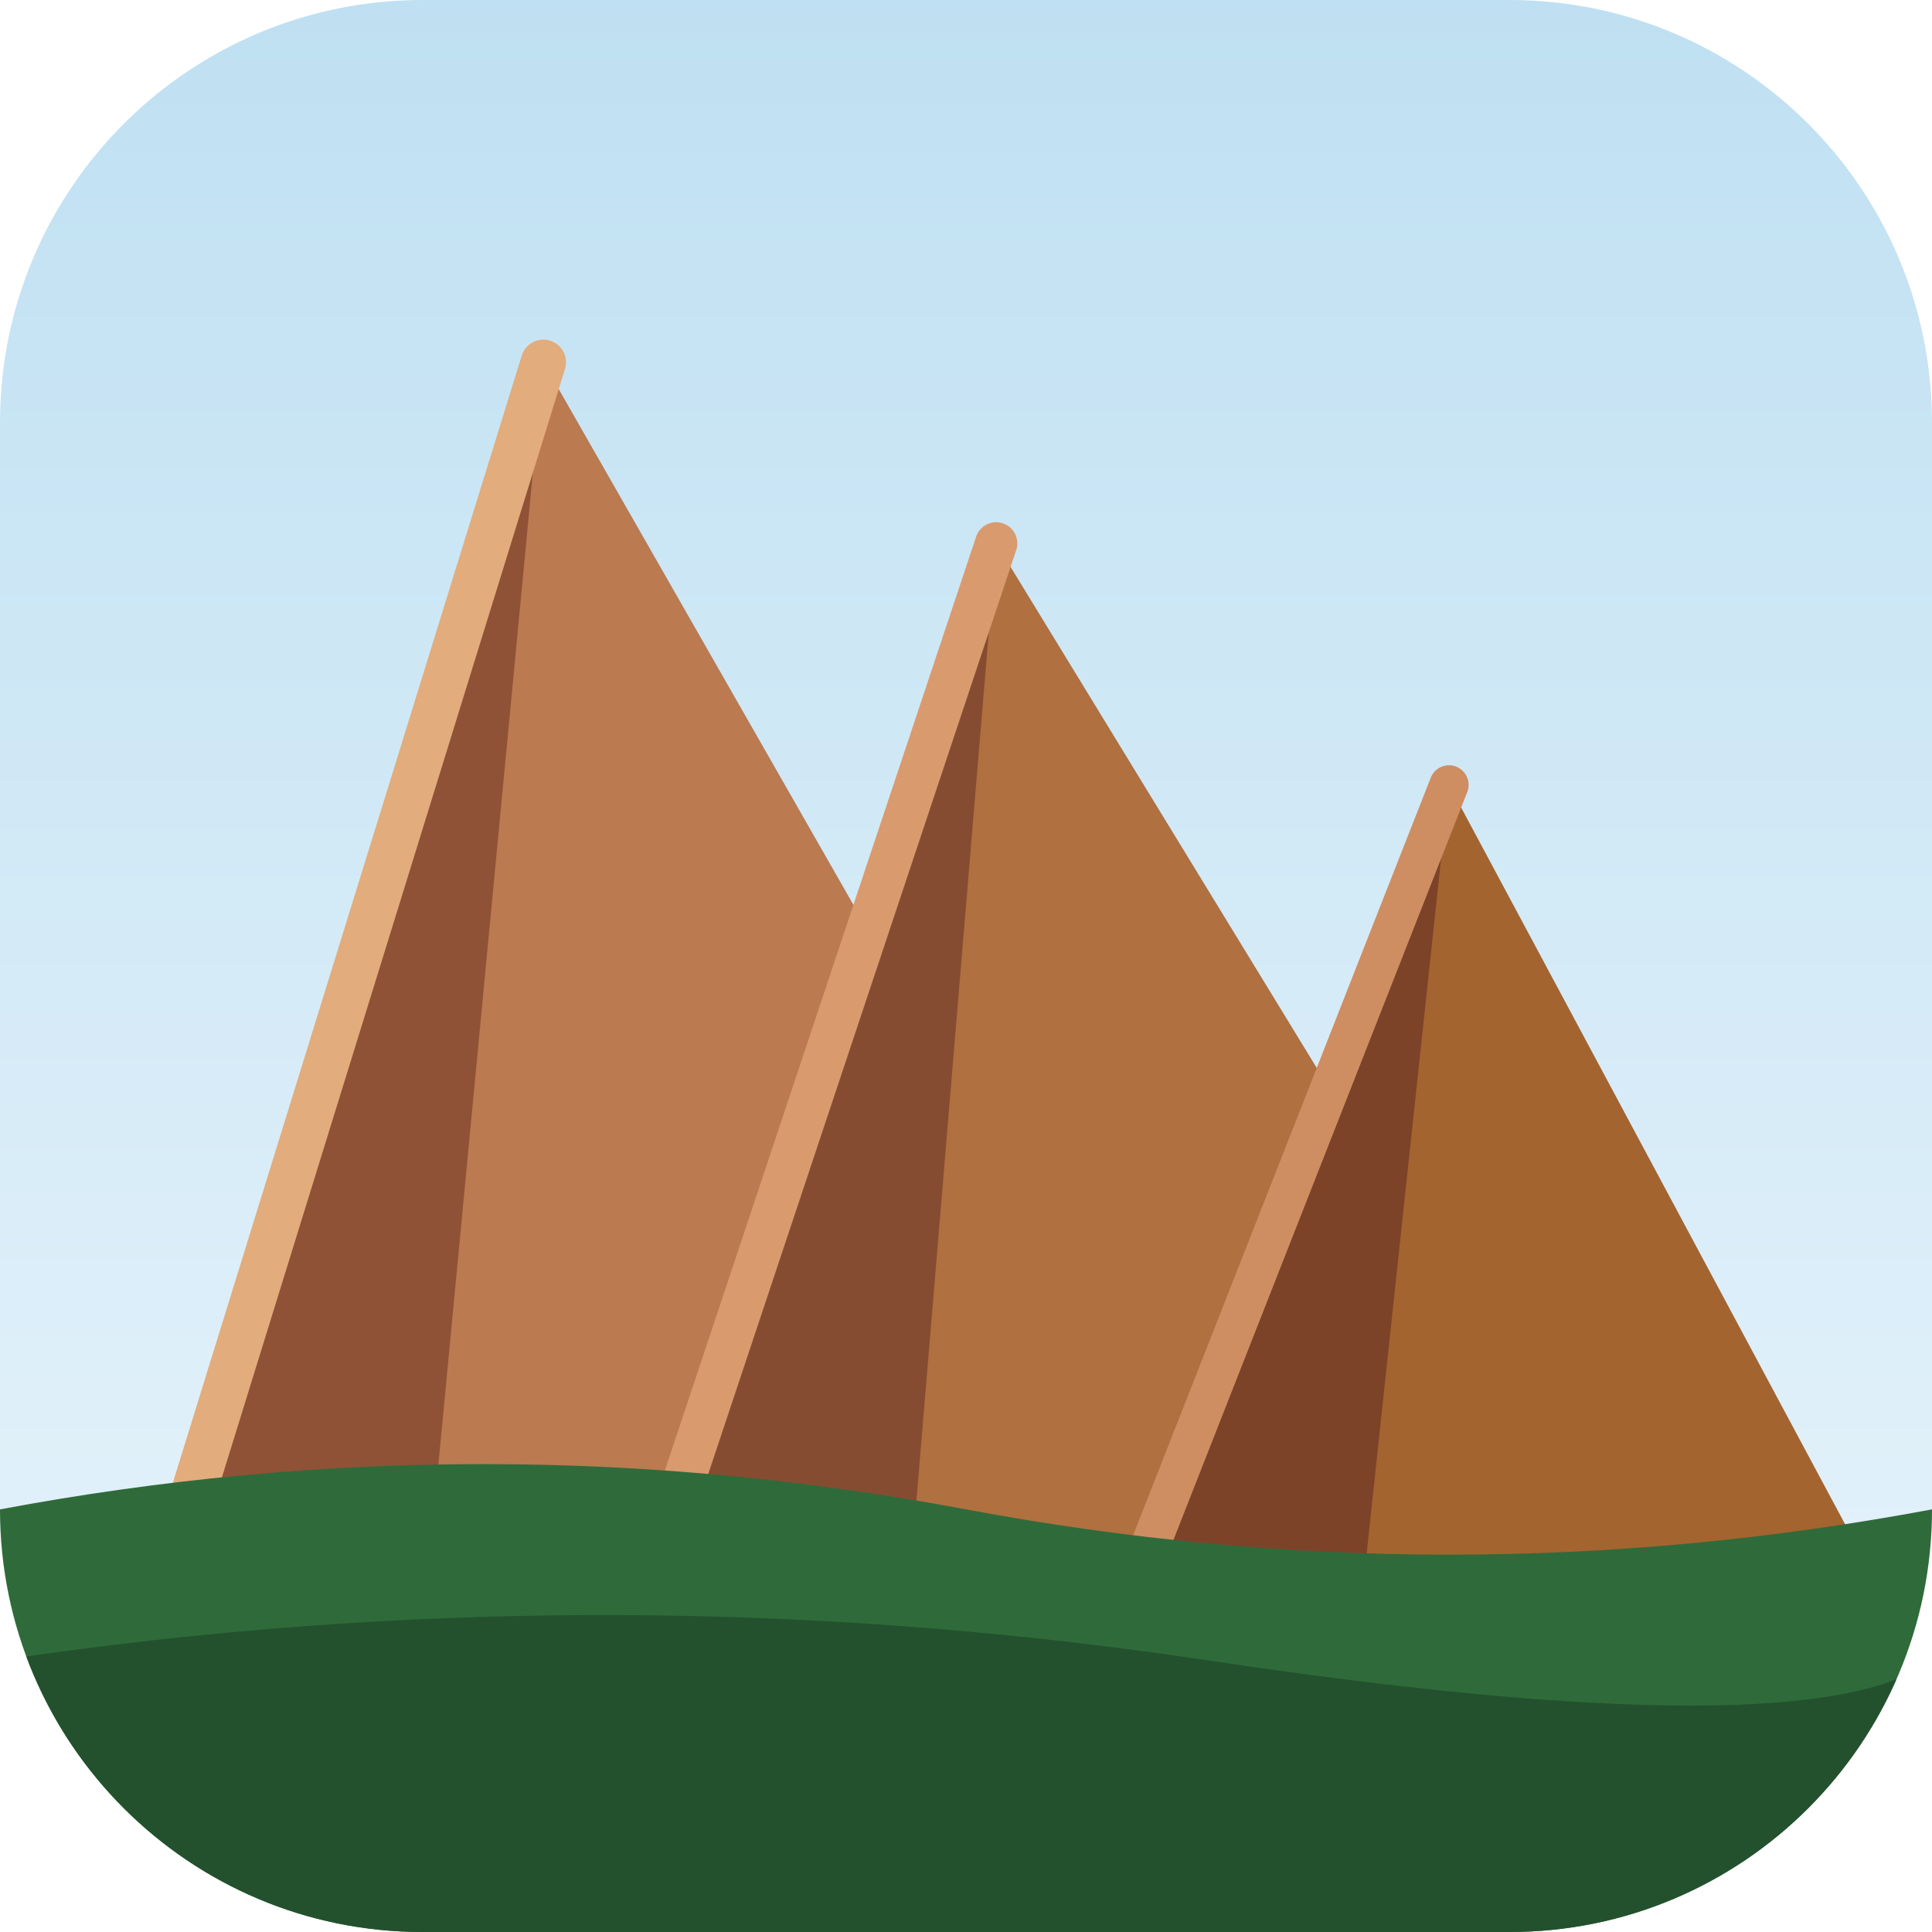
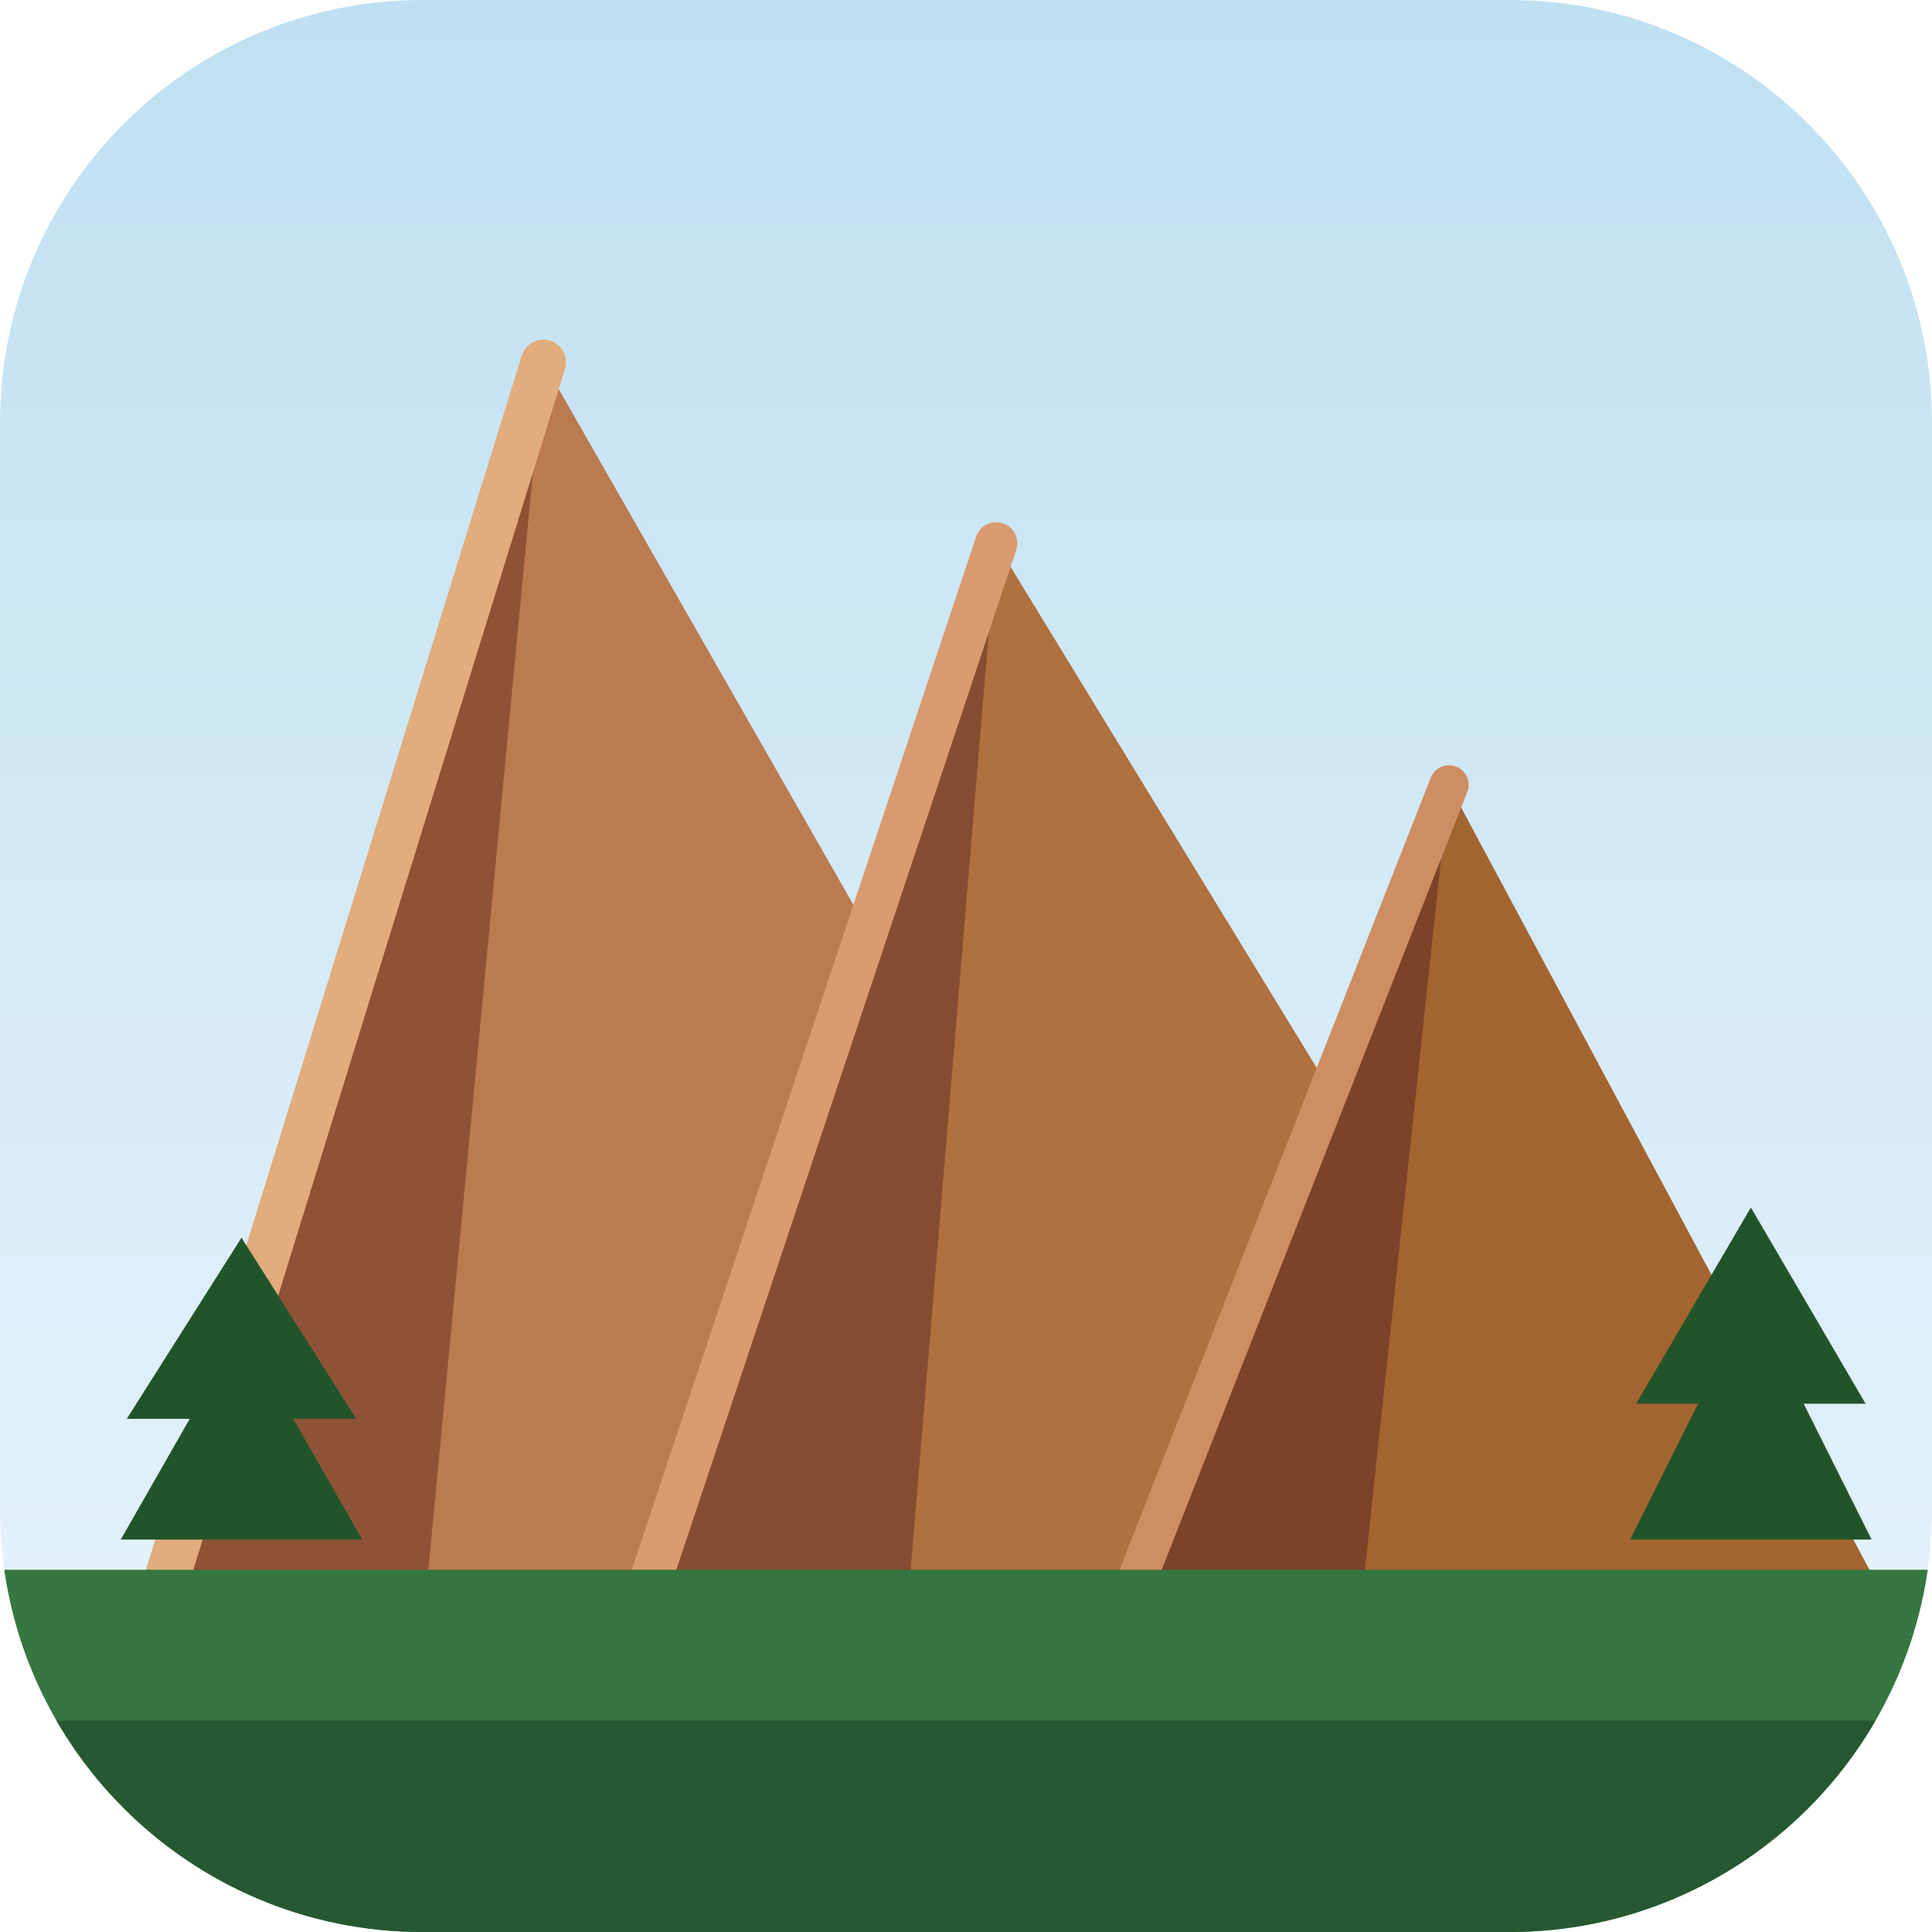
<svg xmlns="http://www.w3.org/2000/svg" viewBox="0 0 64 64" width="64" height="64">
  <defs>
    <linearGradient id="sky" x1="0" y1="0" x2="0" y2="1">
      <stop offset="0" stop-color="#bfe0f2" />
      <stop offset="1" stop-color="#eaf5fc" />
    </linearGradient>
    <clipPath id="tile">
      <rect width="64" height="64" rx="14" />
    </clipPath>
  </defs>
  <g clip-path="url(#tile)">
    <rect width="64" height="64" fill="url(#sky)" />
    <polygon points="5,54 18,12 42,54" fill="#bb7a50" />
    <polygon points="5,54 18,12 14,54" fill="#8f5236" />
    <line x1="5" y1="54" x2="18" y2="12" stroke="#e2ac7c" stroke-width="1.5" stroke-linecap="round" />
    <polygon points="21,54 33,18 55,54" fill="#b0703f" />
    <polygon points="21,54 33,18 30,54" fill="#854c31" />
    <line x1="21" y1="54" x2="33" y2="18" stroke="#d99a6e" stroke-width="1.4" stroke-linecap="round" />
    <polygon points="37,54 48,26 63,54" fill="#a4642f" />
    <polygon points="37,54 48,26 45,54" fill="#7c4329" />
    <line x1="37" y1="54" x2="48" y2="26" stroke="#cf8d62" stroke-width="1.3" stroke-linecap="round" />
-     <path d="M0 50 Q 16 47 32 50 T 64 50 L64 64 L0 64 Z" fill="#2f6b3a" />
-     <path d="M0 55 Q 20 52 40 55 T 64 55 L64 64 L0 64 Z" fill="#23512d" />
+     <rect x="0" y="52" width="64" height="12" fill="#367640" />
+     <rect x="0" y="57" width="64" height="7" fill="#265831" />
+     <polygon points="8,44 4,51 12,51" fill="#22542a" />
+     <polygon points="8,41 4.2,47 11.8,47" fill="#22542a" />
+     <polygon points="58,43 54,51 62,51" fill="#22542a" />
+     <polygon points="58,40 54.2,46.5 61.8,46.5" fill="#22542a" />
  </g>
</svg>
